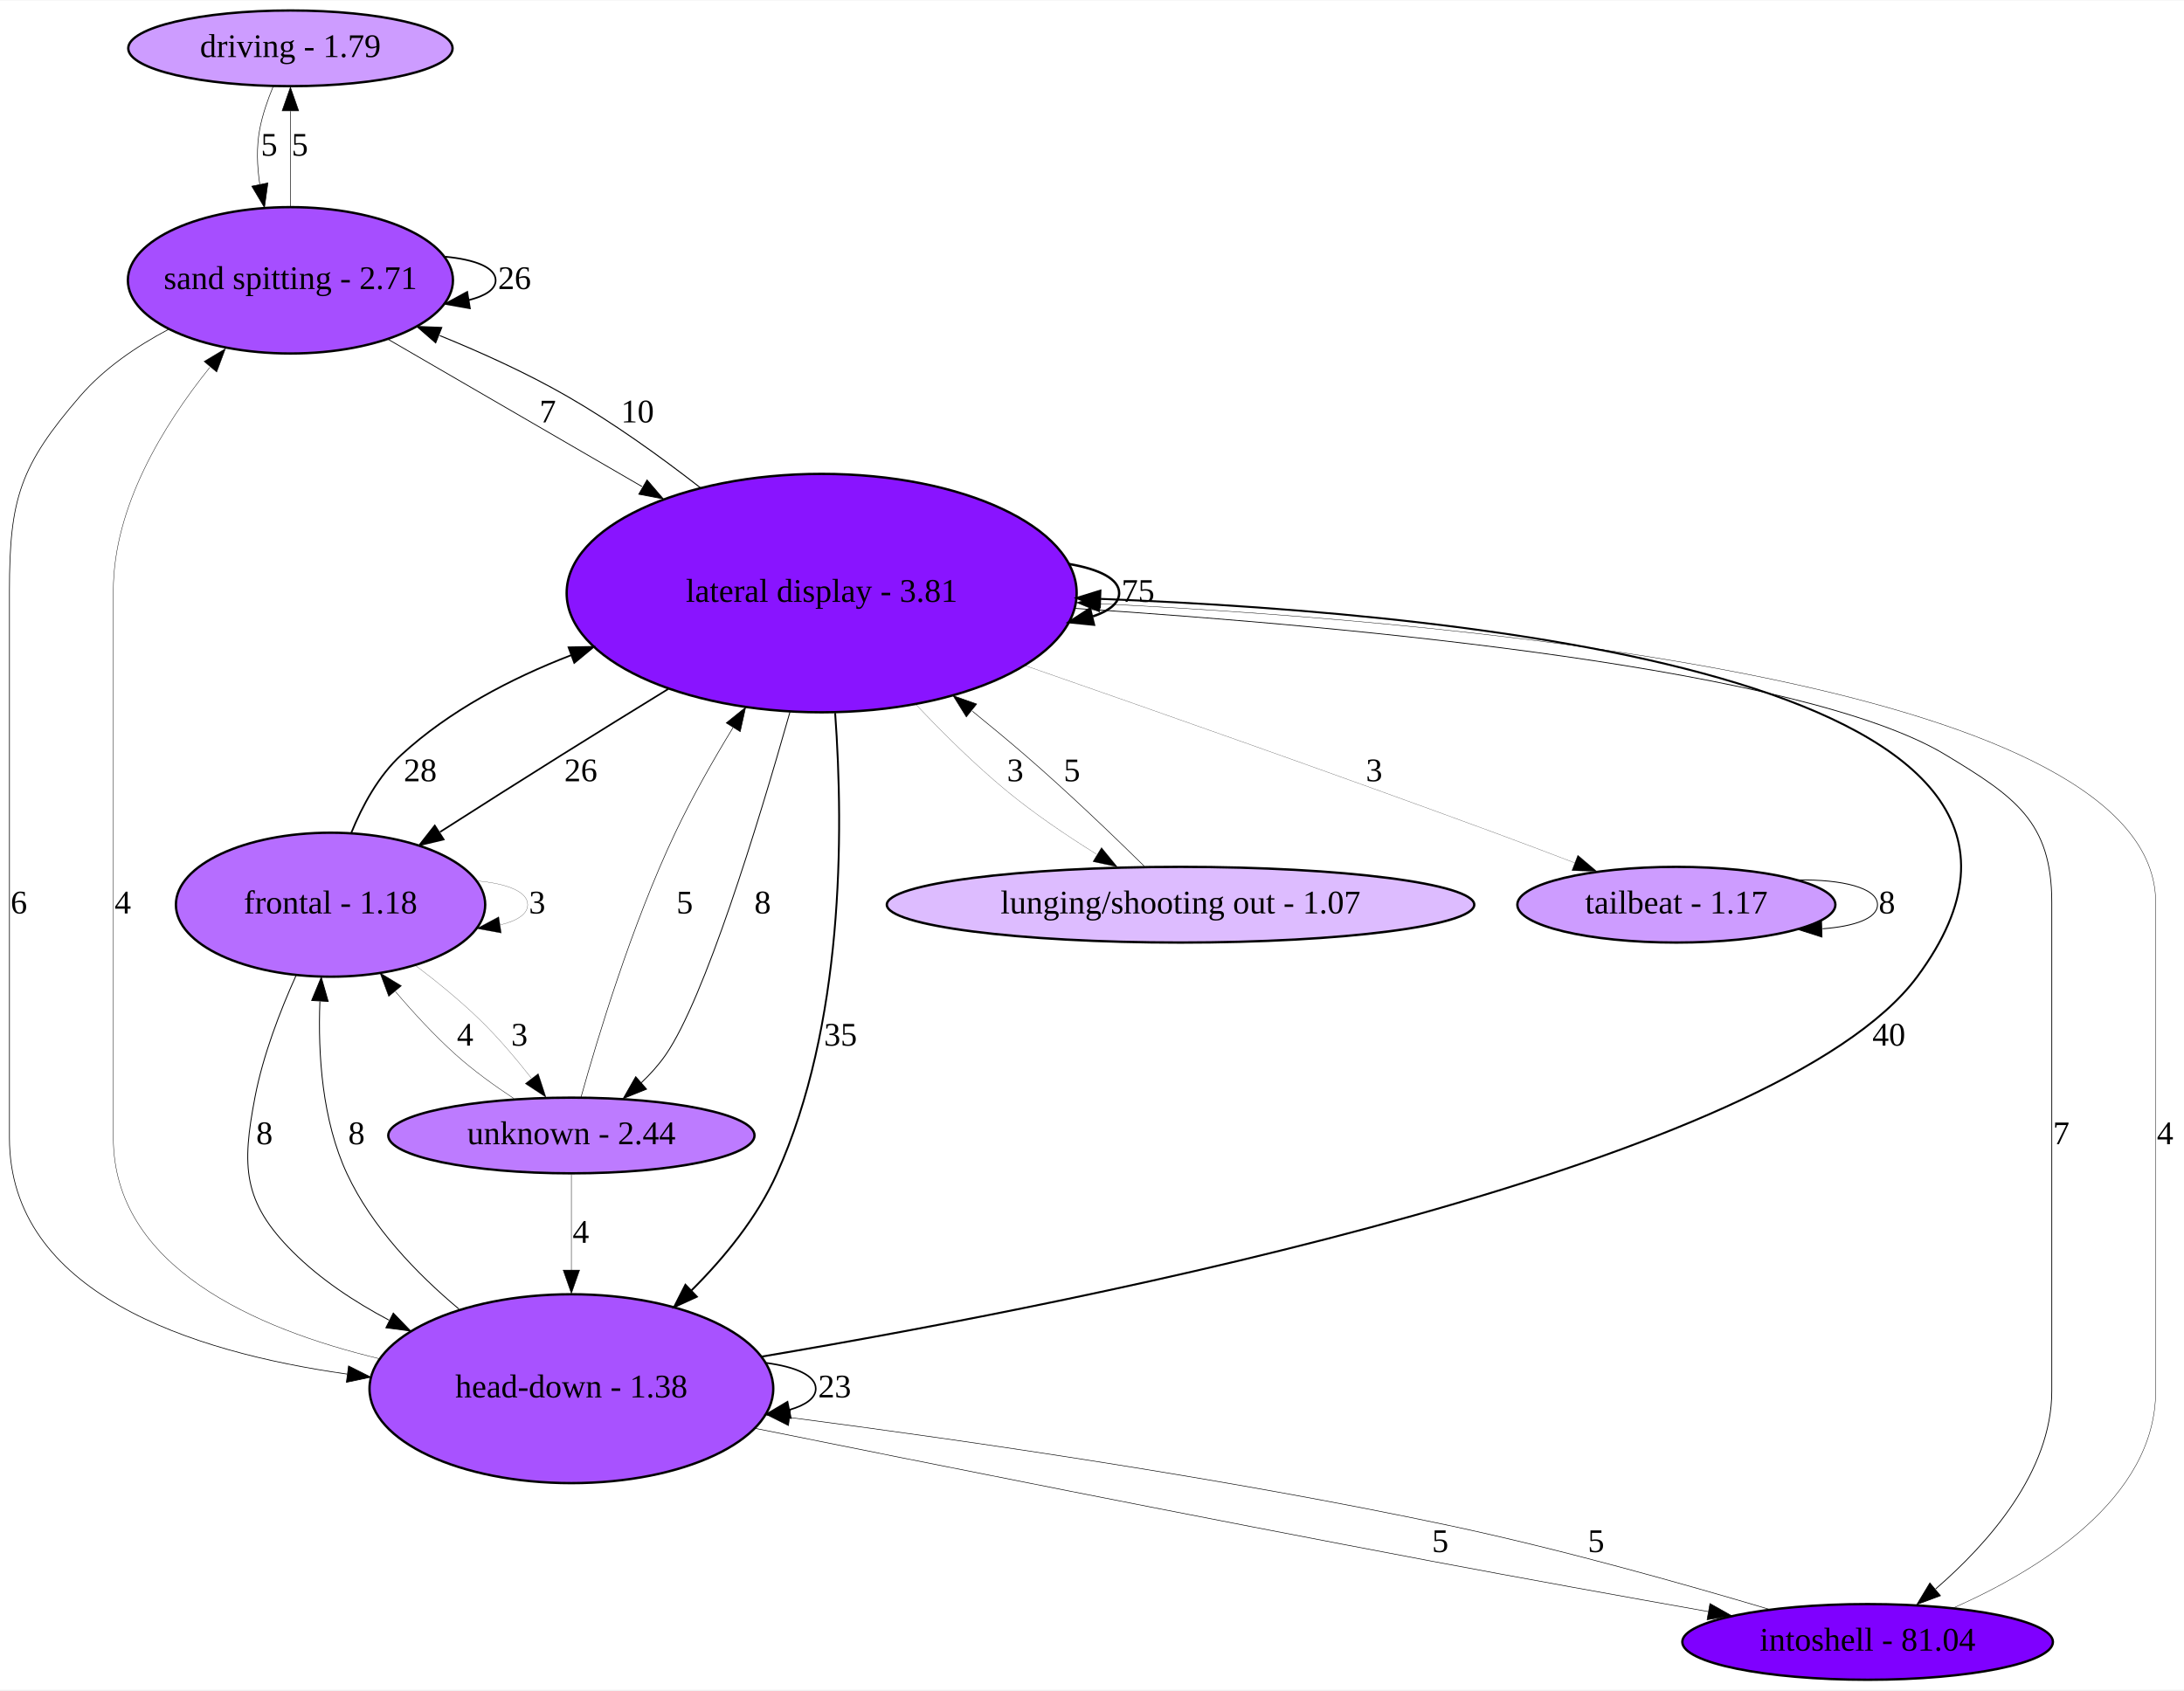
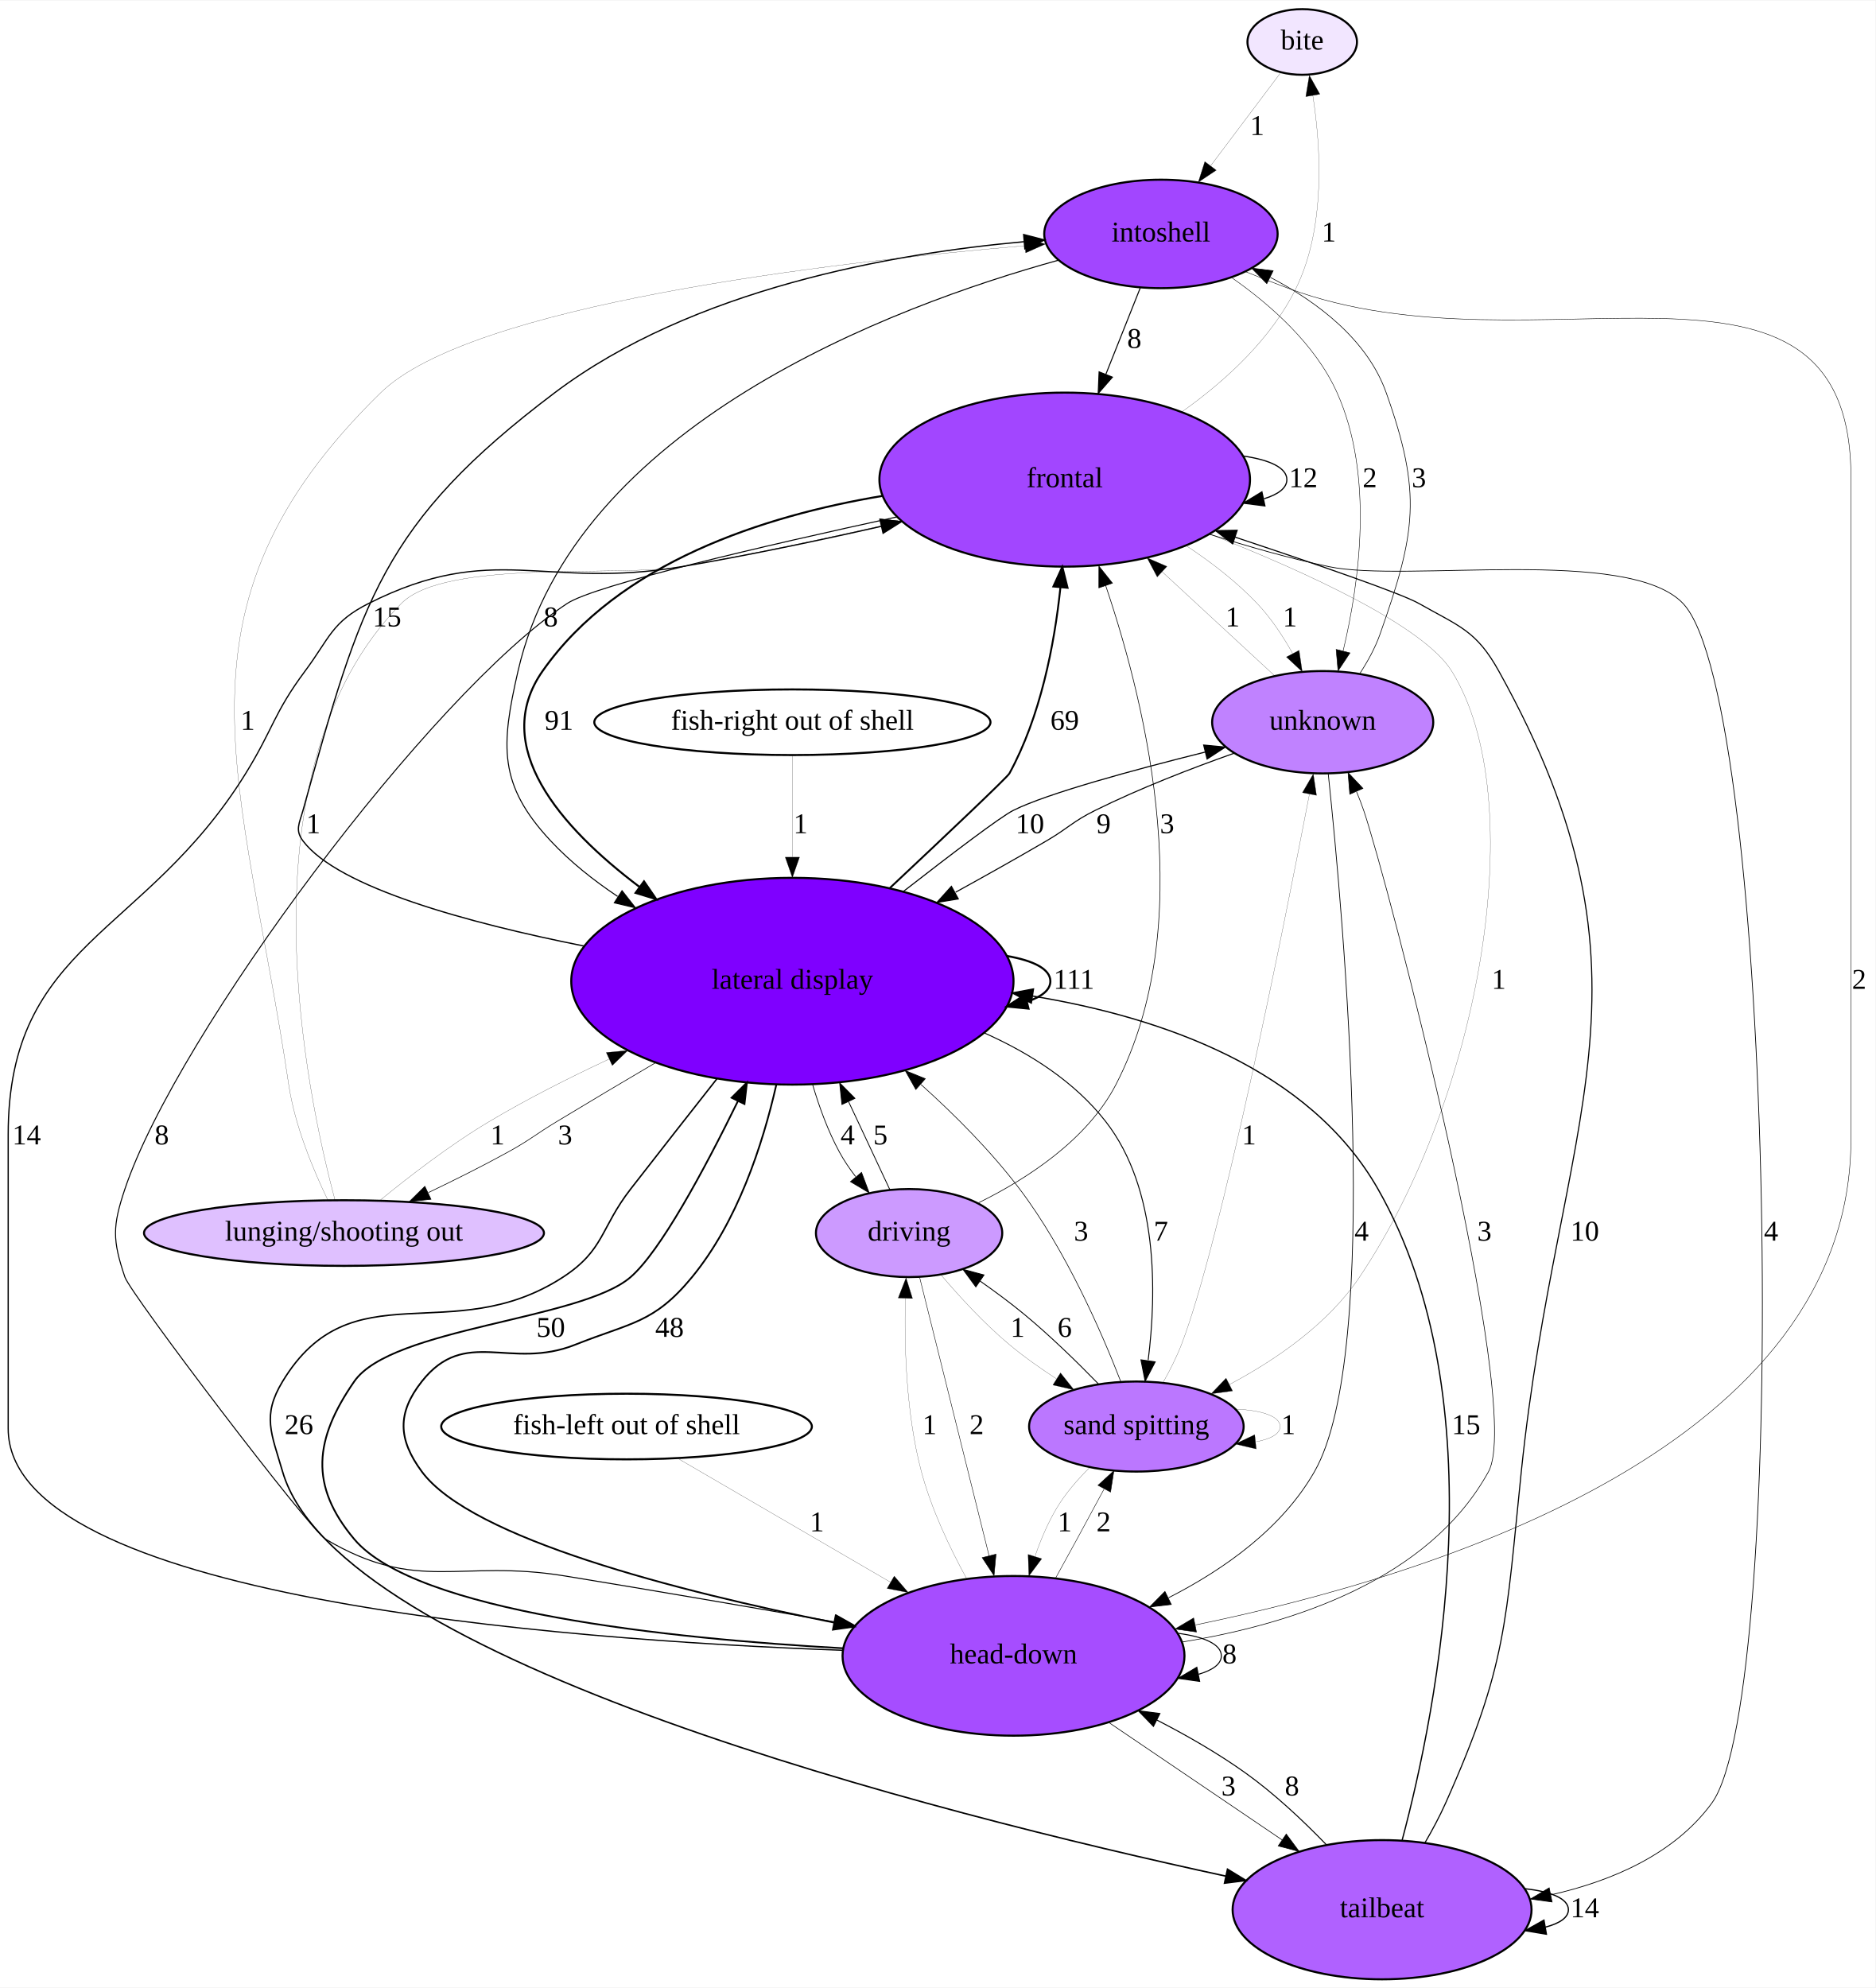
- <svg xmlns="http://www.w3.org/2000/svg" xmlns:xlink="http://www.w3.org/1999/xlink" width="925pt" height="716pt" viewBox="0.00 0.00 925.00 715.58">
-   <g id="graph0" class="graph" transform="scale(1 1) rotate(0) translate(4 711.58)">
-     <polygon fill="white" stroke="transparent" points="-4,4 -4,-711.58 921,-711.58 921,4 -4,4" />
+ <svg xmlns="http://www.w3.org/2000/svg" xmlns:xlink="http://www.w3.org/1999/xlink" width="916pt" height="971pt" viewBox="0.00 0.00 916.00 970.53">
+   <g id="graph0" class="graph" transform="scale(1 1) rotate(0) translate(4 966.527)">
+     <polygon fill="white" stroke="none" points="-4,4 -4,-966.527 912,-966.527 912,4 -4,4" />
    <g id="node1" class="node">
      <g id="a_node1">
-         <a xlink:title="whats up&#10;&#10; eccentricity: &#10;&#10; piu: &#10;">
-           <ellipse fill="#cd9cff" stroke="black" cx="119" cy="-691.32" rx="68.68" ry="16.03" />
-           <text text-anchor="middle" x="119" y="-687.62" font-family="Times New Roman,serif" font-size="14.00">driving - 1.79</text>
+         <a xlink:title="1234 &#13; 234 &#13; 234">
+           <ellipse fill="#f2e6ff" stroke="black" cx="632" cy="-946.263" rx="26.741" ry="16.03" />
+           <text text-anchor="middle" x="632" y="-942.563" font-family="Times New Roman,serif" font-size="14.00">bite</text>
        </a>
      </g>
    </g>
    <g id="node2" class="node">
      <g id="a_node2">
-         <a xlink:title="whats up&#10;&#10; eccentricity: &#10;&#10; piu: &#10;">
-           <ellipse fill="#a64eff" stroke="black" cx="119" cy="-593.05" rx="68.84" ry="31" />
-           <text text-anchor="middle" x="119" y="-589.35" font-family="Times New Roman,serif" font-size="14.00">sand spitting - 2.71</text>
+         <a xlink:title="1234 &#13; 234 &#13; 234">
+           <ellipse fill="#a246ff" stroke="black" cx="563" cy="-852.5" rx="57" ry="26.5" />
+           <text text-anchor="middle" x="563" y="-848.8" font-family="Times New Roman,serif" font-size="14.00">intoshell</text>
        </a>
      </g>
    </g>
    <g id="edge1" class="edge">
-       <path fill="none" stroke="black" stroke-width="0.24" d="M111.68,-675.1C109.38,-669.56 107.15,-663.15 106,-657.05 104.58,-649.5 104.86,-641.45 106.03,-633.72" />
-       <polygon fill="black" stroke="black" stroke-width="0.24" points="109.48,-634.31 108.02,-623.82 102.62,-632.93 109.48,-634.31" />
-       <text text-anchor="middle" x="110" y="-645.85" font-family="Times New Roman,serif" font-size="14.00">5</text>
-     </g>
-     <g id="edge2" class="edge">
-       <path fill="none" stroke="black" stroke-width="0.24" d="M119,-624.25C119,-637.24 119,-652.27 119,-664.7" />
-       <polygon fill="black" stroke="black" stroke-width="0.24" points="115.5,-664.85 119,-674.85 122.5,-664.85 115.5,-664.85" />
-       <text text-anchor="middle" x="123" y="-645.85" font-family="Times New Roman,serif" font-size="14.00">5</text>
-     </g>
-     <g id="edge5" class="edge">
-       <path fill="none" stroke="black" stroke-width="0.7" d="M184.57,-603.05C197.08,-601.86 205.92,-598.52 205.92,-593.05 205.92,-589.21 201.55,-586.42 194.6,-584.69" />
-       <polygon fill="black" stroke="black" stroke-width="0.7" points="195.01,-581.21 184.57,-583.06 193.88,-588.12 195.01,-581.21" />
-       <text text-anchor="middle" x="213.92" y="-589.35" font-family="Times New Roman,serif" font-size="14.00">26</text>
+       <path fill="none" stroke="black" stroke-width="0.091" d="M621.219,-930.925C612.2,-918.932 598.991,-901.364 587.433,-885.994" />
+       <polygon fill="black" stroke="black" stroke-width="0.091" points="590.027,-883.619 581.219,-877.73 584.432,-887.826 590.027,-883.619" />
+       <text text-anchor="middle" x="610" y="-900.8" font-family="Times New Roman,serif" font-size="14.00">1</text>
    </g>
    <g id="node4" class="node">
      <g id="a_node4">
-         <a xlink:title="whats up&#10;&#10; eccentricity: &#10;&#10; piu: &#10;">
-           <ellipse fill="#a852ff" stroke="black" cx="238" cy="-123.53" rx="85.5" ry="40" />
-           <text text-anchor="middle" x="238" y="-119.83" font-family="Times New Roman,serif" font-size="14.00">head-down - 1.38</text>
-         </a>
-       </g>
-     </g>
-     <g id="edge3" class="edge">
-       <path fill="none" stroke="black" stroke-width="0.29" d="M67.37,-572.27C53.77,-565.07 40.1,-555.74 30,-544.05 4.5,-514.53 0,-500.57 0,-461.55 0,-461.55 0,-461.55 0,-229.79 0,-164.15 76.66,-139.11 142.97,-129.73" />
-       <polygon fill="black" stroke="black" stroke-width="0.29" points="143.62,-133.17 153.08,-128.41 142.71,-126.23 143.62,-133.17" />
-       <text text-anchor="middle" x="4" y="-324.85" font-family="Times New Roman,serif" font-size="14.00">6</text>
+         <a xlink:title="1234 &#13; 234 &#13; 234">
+           <ellipse fill="#a246ff" stroke="black" cx="516" cy="-732.5" rx="90.5" ry="42.5" />
+           <text text-anchor="middle" x="516" y="-728.8" font-family="Times New Roman,serif" font-size="14.00">frontal</text>
+         </a>
+       </g>
+     </g>
+     <g id="edge2" class="edge">
+       <path fill="none" stroke="black" stroke-width="0.492" d="M552.917,-826.186C548.005,-813.854 541.917,-798.568 536.111,-783.991" />
+       <polygon fill="black" stroke="black" stroke-width="0.492" points="539.303,-782.547 532.351,-774.552 532.8,-785.137 539.303,-782.547" />
+       <text text-anchor="middle" x="550" y="-796.8" font-family="Times New Roman,serif" font-size="14.00">8</text>
    </g>
    <g id="node5" class="node">
      <g id="a_node5">
-         <a xlink:title="whats up&#10;&#10; eccentricity: &#10;&#10; piu: &#10;">
-           <ellipse fill="#8914ff" stroke="black" cx="344" cy="-460.55" rx="108" ry="50.5" />
-           <text text-anchor="middle" x="344" y="-456.85" font-family="Times New Roman,serif" font-size="14.00">lateral display - 3.81</text>
+         <a xlink:title="1234 &#13; 234 &#13; 234">
+           <ellipse fill="#a64dff" stroke="black" cx="491" cy="-158" rx="83.5" ry="39" />
+           <text text-anchor="middle" x="491" y="-154.3" font-family="Times New Roman,serif" font-size="14.00">head-down</text>
+         </a>
+       </g>
+     </g>
+     <g id="edge3" class="edge">
+       <path fill="none" stroke="black" stroke-width="0.225" d="M604.205,-834.111C611.117,-831.321 618.24,-828.524 625,-826 745.805,-780.895 900,-862.451 900,-733.5 900,-733.5 900,-733.5 900,-410.5 900,-261.316 700.107,-197.803 579.81,-173.088" />
+       <polygon fill="black" stroke="black" stroke-width="0.225" points="580.352,-169.627 569.859,-171.094 578.977,-176.491 580.352,-169.627" />
+       <text text-anchor="middle" x="904" y="-483.8" font-family="Times New Roman,serif" font-size="14.00">2</text>
+     </g>
+     <g id="node6" class="node">
+       <g id="a_node6">
+         <a xlink:title="1234 &#13; 234 &#13; 234">
+           <ellipse fill="#7f00ff" stroke="black" cx="383" cy="-487.5" rx="108" ry="50.5" />
+           <text text-anchor="middle" x="383" y="-483.8" font-family="Times New Roman,serif" font-size="14.00">lateral display</text>
        </a>
      </g>
    </g>
    <g id="edge4" class="edge">
-       <path fill="none" stroke="black" stroke-width="0.33" d="M160.27,-568.12C190.33,-550.68 231.91,-526.57 267.91,-505.68" />
-       <polygon fill="black" stroke="black" stroke-width="0.33" points="270.04,-508.5 276.94,-500.45 266.53,-502.44 270.04,-508.5" />
-       <text text-anchor="middle" x="228" y="-532.85" font-family="Times New Roman,serif" font-size="14.00">7</text>
+       <path fill="none" stroke="black" stroke-width="0.492" d="M512.867,-839.655C431.396,-817.057 276.55,-758.968 249,-639 240.592,-602.385 239.356,-583.454 265,-556 274.464,-545.869 285.797,-536.833 297.644,-528.923" />
+       <polygon fill="black" stroke="black" stroke-width="0.492" points="299.801,-531.698 306.342,-523.363 296.031,-525.8 299.801,-531.698" />
+       <text text-anchor="middle" x="265" y="-660.8" font-family="Times New Roman,serif" font-size="14.00">8</text>
+     </g>
+     <g id="node11" class="node">
+       <g id="a_node11">
+         <a xlink:title="1234 &#13; 234 &#13; 234">
+           <ellipse fill="#c082ff" stroke="black" cx="642" cy="-614" rx="54" ry="25" />
+           <text text-anchor="middle" x="642" y="-610.3" font-family="Times New Roman,serif" font-size="14.00">unknown</text>
+         </a>
+       </g>
+     </g>
+     <g id="edge5" class="edge">
+       <path fill="none" stroke="black" stroke-width="0.225" d="M597.702,-831.062C616.689,-817.759 638.444,-798.517 649,-775 667.16,-734.541 659.974,-682.388 651.975,-648.818" />
+       <polygon fill="black" stroke="black" stroke-width="0.225" points="655.344,-647.863 649.494,-639.03 648.559,-649.583 655.344,-647.863" />
+       <text text-anchor="middle" x="665" y="-728.8" font-family="Times New Roman,serif" font-size="14.00">2</text>
    </g>
    <g id="node3" class="node">
      <g id="a_node3">
-         <a xlink:title="whats up&#10;&#10; eccentricity: &#10;&#10; piu: &#10;">
-           <ellipse fill="#b66dff" stroke="black" cx="136" cy="-328.55" rx="65.5" ry="30.5" />
-           <text text-anchor="middle" x="136" y="-324.85" font-family="Times New Roman,serif" font-size="14.00">frontal - 1.18</text>
+         <a xlink:title="1234 &#13; 234 &#13; 234">
+           <ellipse fill="#cc9aff" stroke="black" cx="440" cy="-364.5" rx="45.5" ry="21.5" />
+           <text text-anchor="middle" x="440" y="-360.8" font-family="Times New Roman,serif" font-size="14.00">driving</text>
        </a>
      </g>
    </g>
    <g id="edge6" class="edge">
-       <path fill="none" stroke="black" stroke-width="0.09" d="M197.9,-338.65C210.49,-337.55 219.5,-334.19 219.5,-328.55 219.5,-324.59 215.04,-321.75 208.03,-320.03" />
-       <polygon fill="black" stroke="black" stroke-width="0.09" points="208.32,-316.54 197.9,-318.45 207.25,-323.45 208.32,-316.54" />
-       <text text-anchor="middle" x="223.5" y="-324.85" font-family="Times New Roman,serif" font-size="14.00">3</text>
+       <path fill="none" stroke="black" stroke-width="0.303" d="M473.909,-379.288C497.441,-390.868 526.983,-409.904 541,-437 581.17,-514.654 556.794,-619.397 535.997,-680.771" />
+       <polygon fill="black" stroke="black" stroke-width="0.303" points="532.683,-679.644 532.7,-690.238 539.294,-681.946 532.683,-679.644" />
+       <text text-anchor="middle" x="566" y="-559.8" font-family="Times New Roman,serif" font-size="14.00">3</text>
    </g>
    <g id="edge7" class="edge">
-       <path fill="none" stroke="black" stroke-width="0.37" d="M121.38,-298.54C114.64,-283.57 107.39,-264.78 104,-247.05 98.36,-217.61 98.79,-202.71 120,-181.53 131.6,-169.94 146.02,-160.37 160.74,-152.58" />
-       <polygon fill="black" stroke="black" stroke-width="0.37" points="162.57,-155.58 169.93,-147.97 159.43,-149.33 162.57,-155.58" />
-       <text text-anchor="middle" x="108" y="-227.09" font-family="Times New Roman,serif" font-size="14.00">8</text>
+       <path fill="none" stroke="black" stroke-width="0.225" d="M445.171,-342.766C453.065,-311.113 468.334,-249.886 479.072,-206.829" />
+       <polygon fill="black" stroke="black" stroke-width="0.225" points="482.469,-207.67 481.493,-197.12 475.677,-205.976 482.469,-207.67" />
+       <text text-anchor="middle" x="473" y="-266.3" font-family="Times New Roman,serif" font-size="14.00">2</text>
    </g>
    <g id="edge8" class="edge">
-       <path fill="none" stroke="black" stroke-width="0.72" d="M144.76,-358.93C149.46,-370.53 156.34,-383.18 166,-392.05 186.27,-410.67 212.19,-424.32 237.93,-434.26" />
-       <polygon fill="black" stroke="black" stroke-width="0.72" points="236.81,-437.57 247.4,-437.76 239.23,-431.01 236.81,-437.57" />
-       <text text-anchor="middle" x="174" y="-380.85" font-family="Times New Roman,serif" font-size="14.00">28</text>
-     </g>
-     <g id="node6" class="node">
-       <g id="a_node6">
-         <a xlink:title="whats up&#10;&#10; eccentricity: &#10;&#10; piu: &#10;">
-           <ellipse fill="#bd7bff" stroke="black" cx="238" cy="-230.79" rx="77.56" ry="16.03" />
-           <text text-anchor="middle" x="238" y="-227.09" font-family="Times New Roman,serif" font-size="14.00">unknown - 2.44</text>
-         </a>
-       </g>
-     </g>
-     <g id="edge9" class="edge">
-       <path fill="none" stroke="black" stroke-width="0.09" d="M171.9,-302.87C181.1,-295.92 190.73,-288.05 199,-280.05 206.82,-272.5 214.53,-263.39 221.01,-255.14" />
-       <polygon fill="black" stroke="black" stroke-width="0.09" points="223.98,-257.02 227.27,-246.95 218.42,-252.77 223.98,-257.02" />
-       <text text-anchor="middle" x="216" y="-268.85" font-family="Times New Roman,serif" font-size="14.00">3</text>
-     </g>
-     <g id="edge14" class="edge">
-       <path fill="none" stroke="black" stroke-width="0.17" d="M156.85,-136.19C103.69,-148.94 44,-175.38 44,-229.79 44,-461.55 44,-461.55 44,-461.55 44,-497 65.06,-531.53 84.86,-556.16" />
-       <polygon fill="black" stroke="black" stroke-width="0.17" points="82.41,-558.68 91.5,-564.12 87.78,-554.19 82.41,-558.68" />
-       <text text-anchor="middle" x="48" y="-324.85" font-family="Times New Roman,serif" font-size="14.00">4</text>
-     </g>
-     <g id="edge10" class="edge">
-       <path fill="none" stroke="black" stroke-width="0.37" d="M190.37,-157.28C172.26,-172.45 153.48,-192.09 143,-214.53 132.44,-237.13 130.63,-265.1 131.49,-287.56" />
-       <polygon fill="black" stroke="black" stroke-width="0.37" points="128.01,-287.99 132.07,-297.77 134.99,-287.59 128.01,-287.99" />
-       <text text-anchor="middle" x="147" y="-227.09" font-family="Times New Roman,serif" font-size="14.00">8</text>
-     </g>
-     <g id="edge11" class="edge">
-       <path fill="none" stroke="black" stroke-width="0.67" d="M320.41,-134.47C332.97,-132.8 341.5,-129.15 341.5,-123.53 341.5,-119.57 337.28,-116.59 330.41,-114.59" />
-       <polygon fill="black" stroke="black" stroke-width="0.67" points="330.91,-111.12 320.41,-112.58 329.53,-117.99 330.91,-111.12" />
-       <text text-anchor="middle" x="349.5" y="-119.83" font-family="Times New Roman,serif" font-size="14.00">23</text>
-     </g>
-     <g id="edge13" class="edge">
-       <path fill="none" stroke="black" stroke-width="0.82" d="M318.49,-137.1C461.22,-161.23 749.23,-218.73 808,-298.05 900.2,-422.5 628.19,-451.66 462.23,-458.09" />
-       <polygon fill="black" stroke="black" stroke-width="0.82" points="461.82,-454.61 451.95,-458.47 462.07,-461.6 461.82,-454.61" />
-       <text text-anchor="middle" x="796" y="-268.85" font-family="Times New Roman,serif" font-size="14.00">40</text>
+       <path fill="none" stroke="black" stroke-width="0.402" d="M430.648,-385.583C425.963,-395.625 420.196,-407.961 415,-419 413.519,-422.146 411.997,-425.374 410.46,-428.631" />
+       <polygon fill="black" stroke="black" stroke-width="0.402" points="407.213,-427.311 406.104,-437.848 413.541,-430.302 407.213,-427.311" />
+       <text text-anchor="middle" x="426" y="-407.8" font-family="Times New Roman,serif" font-size="14.00">5</text>
    </g>
    <g id="node7" class="node">
      <g id="a_node7">
-         <a xlink:title="whats up&#10;&#10; eccentricity: &#10;&#10; piu: &#10;">
-           <ellipse fill="#7f00ff" stroke="black" cx="787" cy="-16.26" rx="78.48" ry="16.03" />
-           <text text-anchor="middle" x="787" y="-12.56" font-family="Times New Roman,serif" font-size="14.00">intoshell - 81.04</text>
-         </a>
-       </g>
+         <a xlink:title="1234 &#13; 234 &#13; 234">
+           <ellipse fill="#bb77ff" stroke="black" cx="551" cy="-270" rx="52.4" ry="22" />
+           <text text-anchor="middle" x="551" y="-266.3" font-family="Times New Roman,serif" font-size="14.00">sand spitting</text>
+         </a>
+       </g>
+     </g>
+     <g id="edge9" class="edge">
+       <path fill="none" stroke="black" stroke-width="0.091" d="M455.431,-344.243C464.563,-333.495 476.718,-320.248 489,-310 496.099,-304.077 504.166,-298.372 512.079,-293.24" />
+       <polygon fill="black" stroke="black" stroke-width="0.091" points="513.949,-296.199 520.552,-287.913 510.223,-290.273 513.949,-296.199" />
+       <text text-anchor="middle" x="493" y="-313.8" font-family="Times New Roman,serif" font-size="14.00">1</text>
+     </g>
+     <g id="edge10" class="edge">
+       <path fill="none" stroke="black" stroke-width="0.091" d="M573.272,-765.629C594.772,-780.911 616.912,-801.291 629,-826 643.574,-855.791 641.09,-894.974 637.185,-920.145" />
+       <polygon fill="black" stroke="black" stroke-width="0.091" points="633.736,-919.555 635.471,-930.006 640.632,-920.754 633.736,-919.555" />
+       <text text-anchor="middle" x="645" y="-848.8" font-family="Times New Roman,serif" font-size="14.00">1</text>
+     </g>
+     <g id="edge11" class="edge">
+       <path fill="none" stroke="black" stroke-width="0.571" d="M603.266,-744.005C615.953,-742.179 624.5,-738.344 624.5,-732.5 624.5,-728.391 620.274,-725.275 613.355,-723.153" />
+       <polygon fill="black" stroke="black" stroke-width="0.571" points="613.776,-719.664 603.266,-720.995 612.313,-726.509 613.776,-719.664" />
+       <text text-anchor="middle" x="632.5" y="-728.8" font-family="Times New Roman,serif" font-size="14.00">12</text>
    </g>
    <g id="edge12" class="edge">
-       <path fill="none" stroke="black" stroke-width="0.24" d="M315.68,-106.76C389.32,-91.9 503.09,-69.2 602,-50.53 640.82,-43.2 684.29,-35.36 719.33,-29.14" />
-       <polygon fill="black" stroke="black" stroke-width="0.24" points="720.22,-32.54 729.45,-27.35 719,-25.64 720.22,-32.54" />
-       <text text-anchor="middle" x="606" y="-54.33" font-family="Times New Roman,serif" font-size="14.00">5</text>
+       <path fill="none" stroke="black" stroke-width="0.492" d="M434.131,-714.301C369.051,-700.158 286.719,-681.028 273,-672 206.469,-628.217 82.312,-461.516 57,-386 50.926,-367.88 50.867,-361.1 57,-343 59.874,-334.518 147.295,-219.566 155,-215 200.26,-188.176 220.079,-205.498 272,-197 315.357,-189.904 363.465,-181.604 403.523,-174.574" />
+       <polygon fill="black" stroke="black" stroke-width="0.492" points="404.282,-177.994 413.525,-172.815 403.07,-171.1 404.282,-177.994" />
+       <text text-anchor="middle" x="75" y="-407.8" font-family="Times New Roman,serif" font-size="14.00">8</text>
+     </g>
+     <g id="edge13" class="edge">
+       <path fill="none" stroke="black" stroke-width="0.962" d="M426.875,-724.526C369.233,-714.855 298.237,-692.119 261,-639 235.224,-602.231 269.512,-562.882 308.227,-533.643" />
+       <polygon fill="black" stroke="black" stroke-width="0.962" points="310.533,-536.292 316.535,-527.562 306.399,-530.644 310.533,-536.292" />
+       <text text-anchor="middle" x="269" y="-610.3" font-family="Times New Roman,serif" font-size="14.00">91</text>
+     </g>
+     <g id="edge14" class="edge">
+       <path fill="none" stroke="black" stroke-width="0.091" d="M586.89,-705.899C634.621,-687.059 691.27,-661.005 705,-639 744.064,-576.39 719.427,-431.59 660,-343 644.565,-319.991 619.038,-302.545 596.567,-290.593" />
+       <polygon fill="black" stroke="black" stroke-width="0.091" points="597.986,-287.388 587.487,-285.966 594.808,-293.625 597.986,-287.388" />
+       <text text-anchor="middle" x="728" y="-483.8" font-family="Times New Roman,serif" font-size="14.00">1</text>
+     </g>
+     <g id="node10" class="node">
+       <g id="a_node10">
+         <a xlink:title="1234 &#13; 234 &#13; 234">
+           <ellipse fill="#b061ff" stroke="black" cx="671" cy="-34" rx="73" ry="34" />
+           <text text-anchor="middle" x="671" y="-30.3" font-family="Times New Roman,serif" font-size="14.00">tailbeat</text>
+         </a>
+       </g>
+     </g>
+     <g id="edge15" class="edge">
+       <path fill="none" stroke="black" stroke-width="0.359" d="M586.596,-705.877C605.37,-699.868 625.777,-694.046 645,-690 682.823,-682.039 791.427,-700.069 818,-672 862.776,-624.703 870.477,-138.549 832,-86 813.714,-61.026 783.132,-47.977 753.504,-41.264" />
+       <polygon fill="black" stroke="black" stroke-width="0.359" points="754.01,-37.795 743.511,-39.223 752.608,-44.654 754.01,-37.795" />
+       <text text-anchor="middle" x="861" y="-360.8" font-family="Times New Roman,serif" font-size="14.00">4</text>
+     </g>
+     <g id="edge16" class="edge">
+       <path fill="none" stroke="black" stroke-width="0.091" d="M575.573,-700.089C587.835,-691.968 600.031,-682.509 610,-672 616.711,-664.926 622.522,-656.179 627.281,-647.68" />
+       <polygon fill="black" stroke="black" stroke-width="0.091" points="630.474,-649.125 632.025,-638.645 624.277,-645.871 630.474,-649.125" />
+       <text text-anchor="middle" x="626" y="-660.8" font-family="Times New Roman,serif" font-size="14.00">1</text>
+     </g>
+     <g id="edge17" class="edge">
+       <path fill="none" stroke="black" stroke-width="0.091" d="M468.09,-195.726C459.568,-211.266 450.808,-229.929 446,-248 438.569,-275.933 437.598,-308.973 438.171,-332.544" />
+       <polygon fill="black" stroke="black" stroke-width="0.091" points="434.677,-332.784 438.526,-342.655 441.673,-332.538 434.677,-332.784" />
+       <text text-anchor="middle" x="450" y="-266.3" font-family="Times New Roman,serif" font-size="14.00">1</text>
+     </g>
+     <g id="edge18" class="edge">
+       <path fill="none" stroke="black" stroke-width="0.6" d="M407.43,-160.707C267.27,-165.86 0,-186.503 0,-269 0,-412.5 0,-412.5 0,-412.5 0,-506.37 66.655,-509.147 116,-589 129.504,-610.854 129.661,-618.393 145,-639 157.015,-655.142 158.03,-662.943 176,-672 237.141,-702.818 261.492,-678.568 329,-690 360.953,-695.411 395.678,-702.716 426.433,-709.689" />
+       <polygon fill="black" stroke="black" stroke-width="0.6" points="425.742,-713.122 436.271,-711.939 427.303,-706.298 425.742,-713.122" />
+       <text text-anchor="middle" x="9" y="-407.8" font-family="Times New Roman,serif" font-size="14.00">14</text>
+     </g>
+     <g id="edge19" class="edge">
+       <path fill="none" stroke="black" stroke-width="0.492" d="M571.408,-168.997C583.95,-167.353 592.5,-163.688 592.5,-158 592.5,-154.001 588.273,-151.001 581.403,-149.001" />
+       <polygon fill="black" stroke="black" stroke-width="0.492" points="581.901,-145.532 571.408,-147.003 580.528,-152.396 581.901,-145.532" />
+       <text text-anchor="middle" x="596.5" y="-154.3" font-family="Times New Roman,serif" font-size="14.00">8</text>
    </g>
    <g id="edge20" class="edge">
-       <path fill="none" stroke="black" stroke-width="0.43" d="M292.65,-505.17C275.33,-518.66 255.44,-532.9 236,-544.05 219.21,-553.69 200.1,-562.38 182.27,-569.63" />
-       <polygon fill="black" stroke="black" stroke-width="0.43" points="180.52,-566.56 172.52,-573.51 183.11,-573.07 180.52,-566.56" />
-       <text text-anchor="middle" x="266" y="-532.85" font-family="Times New Roman,serif" font-size="14.00">10</text>
-     </g>
-     <g id="edge15" class="edge">
-       <path fill="none" stroke="black" stroke-width="0.7" d="M279.03,-419.94C264.2,-410.83 248.53,-401.14 234,-392.05 217.11,-381.49 198.68,-369.78 182.4,-359.38" />
-       <polygon fill="black" stroke="black" stroke-width="0.7" points="183.91,-356.19 173.6,-353.75 180.14,-362.08 183.91,-356.19" />
-       <text text-anchor="middle" x="242" y="-380.85" font-family="Times New Roman,serif" font-size="14.00">26</text>
-     </g>
-     <g id="edge16" class="edge">
-       <path fill="none" stroke="black" stroke-width="0.78" d="M349.71,-409.73C353.44,-358.43 353.28,-277.36 325,-214.53 316.72,-196.13 303.01,-179.25 288.89,-165.19" />
-       <polygon fill="black" stroke="black" stroke-width="0.78" points="291.14,-162.5 281.5,-158.11 286.3,-167.55 291.14,-162.5" />
-       <text text-anchor="middle" x="352" y="-268.85" font-family="Times New Roman,serif" font-size="14.00">35</text>
-     </g>
-     <g id="edge18" class="edge">
-       <path fill="none" stroke="black" d="M448.76,-472.88C461.59,-470.68 470,-466.57 470,-460.55 470,-456.33 465.84,-453.04 458.91,-450.69" />
-       <polygon fill="black" stroke="black" points="459.31,-447.19 448.76,-448.23 457.65,-453.99 459.31,-447.19" />
-       <text text-anchor="middle" x="478" y="-456.85" font-family="Times New Roman,serif" font-size="14.00">75</text>
+       <path fill="none" stroke="black" stroke-width="0.846" d="M407.735,-161.703C322.675,-166.425 198.95,-179.392 169,-215 146.972,-241.19 149.541,-263.848 169,-292 187.234,-318.381 279.772,-321.99 304,-343 318.497,-355.571 339.661,-394.761 356.435,-429.014" />
+       <polygon fill="black" stroke="black" stroke-width="0.846" points="353.307,-430.585 360.819,-438.056 359.606,-427.531 353.307,-430.585" />
+       <text text-anchor="middle" x="265" y="-313.8" font-family="Times New Roman,serif" font-size="14.00">50</text>
+     </g>
+     <g id="edge21" class="edge">
+       <path fill="none" stroke="black" stroke-width="0.225" d="M511.577,-196.014C515.069,-202.341 518.648,-208.854 522,-215 526.321,-222.924 530.961,-231.524 535.236,-239.483" />
+       <polygon fill="black" stroke="black" stroke-width="0.225" points="532.235,-241.293 540.045,-248.453 538.404,-237.986 532.235,-241.293" />
+       <text text-anchor="middle" x="535" y="-218.8" font-family="Times New Roman,serif" font-size="14.00">2</text>
    </g>
    <g id="edge22" class="edge">
-       <path fill="none" stroke="black" stroke-width="0.37" d="M330.59,-410.23C316.58,-360.86 294.41,-288.93 278,-265.05 275.07,-260.79 271.45,-256.77 267.59,-253.1" />
-       <polygon fill="black" stroke="black" stroke-width="0.37" points="269.84,-250.42 260,-246.49 265.25,-255.69 269.84,-250.42" />
-       <text text-anchor="middle" x="319" y="-324.85" font-family="Times New Roman,serif" font-size="14.00">8</text>
-     </g>
-     <g id="edge17" class="edge">
-       <path fill="none" stroke="black" stroke-width="0.33" d="M451.18,-454.07C572.09,-446.22 759.74,-428.49 820,-392.05 849.29,-374.34 865,-363.78 865,-329.55 865,-329.55 865,-329.55 865,-122.53 865,-88.29 838.04,-57.93 815.82,-38.71" />
-       <polygon fill="black" stroke="black" stroke-width="0.33" points="817.83,-35.84 807.9,-32.15 813.37,-41.23 817.83,-35.84" />
-       <text text-anchor="middle" x="869" y="-227.09" font-family="Times New Roman,serif" font-size="14.00">7</text>
+       <path fill="none" stroke="black" stroke-width="0.303" d="M537.823,-125.264C563.765,-107.681 595.98,-85.847 622.227,-68.057" />
+       <polygon fill="black" stroke="black" stroke-width="0.303" points="624.21,-70.942 630.524,-62.434 620.282,-65.147 624.21,-70.942" />
+       <text text-anchor="middle" x="596" y="-89.8" font-family="Times New Roman,serif" font-size="14.00">3</text>
+     </g>
+     <g id="edge23" class="edge">
+       <path fill="none" stroke="black" stroke-width="0.303" d="M573.397,-164.755C627.723,-173.574 694.008,-195.264 723,-248 740.595,-280.006 673.829,-536.445 662,-571 660.986,-573.961 659.821,-576.988 658.574,-579.993" />
+       <polygon fill="black" stroke="black" stroke-width="0.303" points="655.252,-578.849 654.394,-589.409 661.65,-581.689 655.252,-578.849" />
+       <text text-anchor="middle" x="721" y="-360.8" font-family="Times New Roman,serif" font-size="14.00">3</text>
+     </g>
+     <g id="edge27" class="edge">
+       <path fill="none" stroke="black" stroke-width="0.614" d="M281.186,-504.696C224.177,-516.071 161.171,-533.308 144,-556 139.977,-561.316 142.214,-564.577 144,-571 172.371,-673 182.474,-711.249 267,-775 334.174,-825.664 431.653,-842.916 496.149,-848.709" />
+       <polygon fill="black" stroke="black" stroke-width="0.614" points="495.952,-852.205 506.208,-849.544 496.531,-845.229 495.952,-852.205" />
+       <text text-anchor="middle" x="185" y="-660.8" font-family="Times New Roman,serif" font-size="14.00">15</text>
+     </g>
+     <g id="edge24" class="edge">
+       <path fill="none" stroke="black" stroke-width="0.359" d="M392.866,-437.09C396.166,-425.831 400.464,-414.191 406,-404 408.215,-399.923 410.934,-395.913 413.861,-392.111" />
+       <polygon fill="black" stroke="black" stroke-width="0.359" points="416.764,-394.095 420.485,-384.175 411.39,-389.609 416.764,-394.095" />
+       <text text-anchor="middle" x="410" y="-407.8" font-family="Times New Roman,serif" font-size="14.00">4</text>
+     </g>
+     <g id="edge25" class="edge">
+       <path fill="none" stroke="black" stroke-width="0.908" d="M430.663,-533.086C458.335,-559.07 487.971,-587.115 489,-589 504.15,-616.755 510.933,-651.57 513.913,-679.839" />
+       <polygon fill="black" stroke="black" stroke-width="0.908" points="510.441,-680.298 514.847,-689.933 517.411,-679.653 510.441,-680.298" />
+       <text text-anchor="middle" x="516" y="-610.3" font-family="Times New Roman,serif" font-size="14.00">69</text>
+     </g>
+     <g id="edge26" class="edge">
+       <path fill="none" stroke="black" stroke-width="0.838" d="M375.17,-437.014C368.392,-407.168 356.053,-369.855 334,-343 315.423,-320.378 304.183,-320.862 277,-310 245.168,-297.279 223.223,-318.92 202,-292 189.893,-276.643 190.384,-263.732 202,-248 226.211,-215.21 327.378,-189.454 403.236,-174.263" />
+       <polygon fill="black" stroke="black" stroke-width="0.838" points="404.157,-177.649 413.292,-172.281 402.804,-170.781 404.157,-177.649" />
+       <text text-anchor="middle" x="323" y="-313.8" font-family="Times New Roman,serif" font-size="14.00">48</text>
+     </g>
+     <g id="edge28" class="edge">
+       <path fill="none" stroke="black" d="M487.763,-499.829C500.591,-497.621 509,-493.512 509,-487.5 509,-483.273 504.842,-479.986 497.915,-477.64" />
+       <polygon fill="black" stroke="black" points="498.307,-474.134 487.763,-475.171 496.652,-480.935 498.307,-474.134" />
+       <text text-anchor="middle" x="520.5" y="-483.8" font-family="Times New Roman,serif" font-size="14.00">111</text>
+     </g>
+     <g id="edge30" class="edge">
+       <path fill="none" stroke="black" stroke-width="0.467" d="M476.693,-462.262C499.127,-452.282 520.921,-438.351 536,-419 561.814,-385.872 560.885,-335.112 556.773,-302.488" />
+       <polygon fill="black" stroke="black" stroke-width="0.467" points="560.177,-301.572 555.29,-292.171 553.249,-302.568 560.177,-301.572" />
+       <text text-anchor="middle" x="563" y="-360.8" font-family="Times New Roman,serif" font-size="14.00">7</text>
+     </g>
+     <g id="edge31" class="edge">
+       <path fill="none" stroke="black" stroke-width="0.72" d="M346.11,-439.803C332.796,-422.888 317.682,-403.615 304,-386 289.223,-366.974 291.185,-356.15 271,-343 216.562,-307.535 167.634,-347.587 134,-292 123.876,-275.269 128.533,-266.776 134,-248 161.076,-155.019 452.884,-81.111 594.612,-50.412" />
+       <polygon fill="black" stroke="black" stroke-width="0.72" points="595.509,-53.799 604.551,-48.276 594.039,-46.955 595.509,-53.799" />
+       <text text-anchor="middle" x="142" y="-266.3" font-family="Times New Roman,serif" font-size="14.00">26</text>
+     </g>
+     <g id="edge32" class="edge">
+       <path fill="none" stroke="black" stroke-width="0.535" d="M437.287,-531.406C460.937,-549.826 484.716,-567.872 491,-571 507.589,-579.256 549.265,-590.615 584.64,-599.439" />
+       <polygon fill="black" stroke="black" stroke-width="0.535" points="583.877,-602.855 594.425,-601.855 585.556,-596.06 583.877,-602.855" />
+       <text text-anchor="middle" x="499" y="-559.8" font-family="Times New Roman,serif" font-size="14.00">10</text>
+     </g>
+     <g id="node12" class="node">
+       <g id="a_node12">
+         <a xlink:title="1234 &#13; 234 &#13; 234">
+           <ellipse fill="#dfc0ff" stroke="black" cx="164" cy="-364.5" rx="97.662" ry="16.03" />
+           <text text-anchor="middle" x="164" y="-360.8" font-family="Times New Roman,serif" font-size="14.00">lunging/shooting out</text>
+         </a>
+       </g>
+     </g>
+     <g id="edge29" class="edge">
+       <path fill="none" stroke="black" stroke-width="0.303" d="M316.225,-447.729C300.367,-438.405 283.543,-428.416 268,-419 257.242,-412.482 255.017,-410.07 244,-404 231.628,-397.184 217.863,-390.314 205.286,-384.303" />
+       <polygon fill="black" stroke="black" stroke-width="0.303" points="206.48,-380.996 195.944,-379.888 203.49,-387.325 206.48,-380.996" />
+       <text text-anchor="middle" x="272" y="-407.8" font-family="Times New Roman,serif" font-size="14.00">3</text>
+     </g>
+     <g id="edge33" class="edge">
+       <path fill="none" stroke="black" stroke-width="0.437" d="M532.425,-290.848C522.109,-301.448 508.805,-314.447 496,-325 489.325,-330.501 481.88,-336.008 474.655,-341.068" />
+       <polygon fill="black" stroke="black" stroke-width="0.437" points="472.6,-338.233 466.332,-346.774 476.559,-344.006 472.6,-338.233" />
+       <text text-anchor="middle" x="516" y="-313.8" font-family="Times New Roman,serif" font-size="14.00">6</text>
+     </g>
+     <g id="edge34" class="edge">
+       <path fill="none" stroke="black" stroke-width="0.091" d="M528.221,-250.014C522.261,-244.114 516.307,-237.243 512,-230 507.749,-222.852 504.306,-214.783 501.533,-206.714" />
+       <polygon fill="black" stroke="black" stroke-width="0.091" points="504.8,-205.433 498.475,-196.934 498.119,-207.523 504.8,-205.433" />
+       <text text-anchor="middle" x="516" y="-218.8" font-family="Times New Roman,serif" font-size="14.00">1</text>
+     </g>
+     <g id="edge35" class="edge">
+       <path fill="none" stroke="black" stroke-width="0.303" d="M543.43,-291.84C534.074,-315.947 516.584,-356.143 494,-386 480.196,-404.249 462.763,-421.83 445.827,-437.045" />
+       <polygon fill="black" stroke="black" stroke-width="0.303" points="443.281,-434.623 438.096,-443.863 447.911,-439.874 443.281,-434.623" />
+       <text text-anchor="middle" x="524" y="-360.8" font-family="Times New Roman,serif" font-size="14.00">3</text>
+     </g>
+     <g id="edge36" class="edge">
+       <path fill="none" stroke="black" stroke-width="0.091" d="M599.231,-278.536C611.755,-278.011 621.199,-275.166 621.199,-270 621.199,-266.368 616.53,-263.883 609.405,-262.545" />
+       <polygon fill="black" stroke="black" stroke-width="0.091" points="609.545,-259.04 599.231,-261.464 608.805,-266.001 609.545,-259.04" />
+       <text text-anchor="middle" x="625.199" y="-266.3" font-family="Times New Roman,serif" font-size="14.00">1</text>
+     </g>
+     <g id="edge37" class="edge">
+       <path fill="none" stroke="black" stroke-width="0.091" d="M564.032,-291.503C567.317,-297.316 570.59,-303.764 573,-310 592.052,-359.303 622.362,-510.64 635.535,-578.935" />
+       <polygon fill="black" stroke="black" stroke-width="0.091" points="632.1,-579.611 637.424,-588.771 638.975,-578.291 632.1,-579.611" />
+       <text text-anchor="middle" x="606" y="-407.8" font-family="Times New Roman,serif" font-size="14.00">1</text>
    </g>
    <g id="node8" class="node">
      <g id="a_node8">
-         <a xlink:title="whats up&#10;&#10; eccentricity: &#10;&#10; piu: &#10;">
-           <ellipse fill="#ddbcff" stroke="black" cx="496" cy="-328.55" rx="124.4" ry="16.03" />
-           <text text-anchor="middle" x="496" y="-324.85" font-family="Times New Roman,serif" font-size="14.00">lunging/shooting out - 1.07</text>
-         </a>
-       </g>
-     </g>
-     <g id="edge19" class="edge">
-       <path fill="none" stroke="black" stroke-width="0.09" d="M383.84,-413.47C395.56,-401.03 408.8,-388 422,-377.05 433.82,-367.26 447.78,-357.82 460.37,-349.98" />
-       <polygon fill="black" stroke="black" stroke-width="0.09" points="462.53,-352.77 469.24,-344.57 458.88,-346.79 462.53,-352.77" />
-       <text text-anchor="middle" x="426" y="-380.85" font-family="Times New Roman,serif" font-size="14.00">3</text>
+         <a xlink:title="1234 &#13; 234 &#13; 234">
+           <ellipse fill="#ffffff" stroke="black" cx="302" cy="-270" rx="90.519" ry="16.03" />
+           <text text-anchor="middle" x="302" y="-266.3" font-family="Times New Roman,serif" font-size="14.00">fish-left out of shell</text>
+         </a>
+       </g>
+     </g>
+     <g id="edge38" class="edge">
+       <path fill="none" stroke="black" stroke-width="0.091" d="M327.489,-254.165C353.87,-238.811 396.026,-214.276 430.925,-193.964" />
+       <polygon fill="black" stroke="black" stroke-width="0.091" points="432.746,-196.954 439.628,-188.899 429.225,-190.904 432.746,-196.954" />
+       <text text-anchor="middle" x="395" y="-218.8" font-family="Times New Roman,serif" font-size="14.00">1</text>
    </g>
    <g id="node9" class="node">
      <g id="a_node9">
-         <a xlink:title="whats up&#10;&#10; eccentricity: &#10;&#10; piu: &#10;">
-           <ellipse fill="#cd9cff" stroke="black" cx="706" cy="-328.55" rx="67.35" ry="16.03" />
-           <text text-anchor="middle" x="706" y="-324.85" font-family="Times New Roman,serif" font-size="14.00">tailbeat - 1.17</text>
-         </a>
-       </g>
-     </g>
-     <g id="edge21" class="edge">
-       <path fill="none" stroke="black" stroke-width="0.09" d="M429.96,-429.92C486.62,-410.21 562.4,-383.55 629,-359.05 640.02,-355 651.87,-350.52 662.9,-346.3" />
-       <polygon fill="black" stroke="black" stroke-width="0.09" points="664.26,-349.53 672.34,-342.67 661.75,-342.99 664.26,-349.53" />
-       <text text-anchor="middle" x="578" y="-380.85" font-family="Times New Roman,serif" font-size="14.00">3</text>
-     </g>
-     <g id="edge23" class="edge">
-       <path fill="none" stroke="black" stroke-width="0.17" d="M213.61,-246.47C205.43,-251.87 196.5,-258.32 189,-265.05 180.08,-273.07 171.28,-282.58 163.5,-291.74" />
-       <polygon fill="black" stroke="black" stroke-width="0.17" points="160.63,-289.72 156.95,-299.65 166.02,-294.18 160.63,-289.72" />
-       <text text-anchor="middle" x="193" y="-268.85" font-family="Times New Roman,serif" font-size="14.00">4</text>
-     </g>
-     <g id="edge24" class="edge">
-       <path fill="none" stroke="black" stroke-width="0.17" d="M238,-214.26C238,-203.48 238,-188.47 238,-173.82" />
-       <polygon fill="black" stroke="black" stroke-width="0.17" points="241.5,-173.78 238,-163.78 234.5,-173.78 241.5,-173.78" />
-       <text text-anchor="middle" x="242" y="-185.33" font-family="Times New Roman,serif" font-size="14.00">4</text>
-     </g>
-     <g id="edge25" class="edge">
-       <path fill="none" stroke="black" stroke-width="0.24" d="M242.11,-247.1C248.9,-271.45 263.57,-320.19 282,-359.05 289.06,-373.93 297.79,-389.37 306.45,-403.55" />
-       <polygon fill="black" stroke="black" stroke-width="0.24" points="303.57,-405.55 311.82,-412.2 309.52,-401.86 303.57,-405.55" />
-       <text text-anchor="middle" x="286" y="-324.85" font-family="Times New Roman,serif" font-size="14.00">5</text>
-     </g>
-     <g id="edge26" class="edge">
-       <path fill="none" stroke="black" stroke-width="0.24" d="M745.13,-30.13C709.47,-40.74 656.74,-55.61 610,-65.53 515.5,-85.58 406.06,-101.49 330.47,-111.34" />
-       <polygon fill="black" stroke="black" stroke-width="0.24" points="329.96,-107.88 320.49,-112.63 330.86,-114.82 329.96,-107.88" />
-       <text text-anchor="middle" x="672" y="-54.33" font-family="Times New Roman,serif" font-size="14.00">5</text>
-     </g>
-     <g id="edge27" class="edge">
-       <path fill="none" stroke="black" stroke-width="0.17" d="M823.6,-30.79C859.54,-46.72 909,-76.93 909,-122.53 909,-329.55 909,-329.55 909,-329.55 909,-420.44 627.83,-447.79 462.18,-456.02" />
-       <polygon fill="black" stroke="black" stroke-width="0.17" points="461.76,-452.53 451.94,-456.51 462.09,-459.53 461.76,-452.53" />
-       <text text-anchor="middle" x="913" y="-227.09" font-family="Times New Roman,serif" font-size="14.00">4</text>
-     </g>
-     <g id="edge28" class="edge">
-       <path fill="none" stroke="black" stroke-width="0.24" d="M480.64,-344.87C467.5,-357.79 447.92,-376.59 430,-392.05 422.93,-398.15 415.4,-404.4 407.85,-410.52" />
-       <polygon fill="black" stroke="black" stroke-width="0.24" points="405.27,-408.1 399.67,-417.09 409.66,-413.56 405.27,-408.1" />
-       <text text-anchor="middle" x="450" y="-380.85" font-family="Times New Roman,serif" font-size="14.00">5</text>
-     </g>
-     <g id="edge29" class="edge">
-       <path fill="none" stroke="black" stroke-width="0.37" d="M757.56,-339.04C776.08,-339.27 791.18,-335.77 791.18,-328.55 791.18,-322.74 781.4,-319.35 767.93,-318.36" />
-       <polygon fill="black" stroke="black" stroke-width="0.37" points="767.66,-314.85 757.56,-318.06 767.46,-321.85 767.66,-314.85" />
-       <text text-anchor="middle" x="795.18" y="-324.85" font-family="Times New Roman,serif" font-size="14.00">8</text>
+         <a xlink:title="1234 &#13; 234 &#13; 234">
+           <ellipse fill="#ffffff" stroke="black" cx="383" cy="-614" rx="96.747" ry="16.03" />
+           <text text-anchor="middle" x="383" y="-610.3" font-family="Times New Roman,serif" font-size="14.00">fish-right out of shell</text>
+         </a>
+       </g>
+     </g>
+     <g id="edge39" class="edge">
+       <path fill="none" stroke="black" stroke-width="0.091" d="M383,-597.734C383,-585.188 383,-566.554 383,-548.215" />
+       <polygon fill="black" stroke="black" stroke-width="0.091" points="386.5,-548.097 383,-538.097 379.5,-548.097 386.5,-548.097" />
+       <text text-anchor="middle" x="387" y="-559.8" font-family="Times New Roman,serif" font-size="14.00">1</text>
+     </g>
+     <g id="edge40" class="edge">
+       <path fill="none" stroke="black" stroke-width="0.535" d="M691.95,-66.709C695.591,-72.953 699.126,-79.567 702,-86 732.128,-153.429 731.395,-174.539 739,-248 756.903,-420.922 812.454,-487.046 728,-639 716.97,-658.847 708.741,-660.782 689,-672 680.404,-676.885 639.241,-691.094 599.226,-704.402" />
+       <polygon fill="black" stroke="black" stroke-width="0.535" points="598.032,-701.11 589.642,-707.58 600.236,-707.755 598.032,-701.11" />
+       <text text-anchor="middle" x="770" y="-360.8" font-family="Times New Roman,serif" font-size="14.00">10</text>
+     </g>
+     <g id="edge41" class="edge">
+       <path fill="none" stroke="black" stroke-width="0.492" d="M643.791,-65.746C632.269,-77.67 618.229,-90.863 604,-101 590.783,-110.416 575.747,-119.073 561.054,-126.623" />
+       <polygon fill="black" stroke="black" stroke-width="0.492" points="559.34,-123.567 551.969,-131.177 562.477,-129.824 559.34,-123.567" />
+       <text text-anchor="middle" x="627" y="-89.8" font-family="Times New Roman,serif" font-size="14.00">8</text>
+     </g>
+     <g id="edge42" class="edge">
+       <path fill="none" stroke="black" stroke-width="0.614" d="M680.736,-67.705C698.202,-133.145 727.842,-282.761 669,-386 635.543,-444.701 563.715,-469.801 500.417,-480.238" />
+       <polygon fill="black" stroke="black" stroke-width="0.614" points="499.689,-476.809 490.338,-481.791 500.754,-483.728 499.689,-476.809" />
+       <text text-anchor="middle" x="712" y="-266.3" font-family="Times New Roman,serif" font-size="14.00">15</text>
+     </g>
+     <g id="edge43" class="edge">
+       <path fill="none" stroke="black" stroke-width="0.6" d="M740.821,-44.237C753.29,-42.907 762,-39.494 762,-34 762,-30.137 757.694,-27.303 750.803,-25.498" />
+       <polygon fill="black" stroke="black" stroke-width="0.6" points="751.272,-22.028 740.821,-23.763 750.073,-28.924 751.272,-22.028" />
+       <text text-anchor="middle" x="770" y="-30.3" font-family="Times New Roman,serif" font-size="14.00">14</text>
+     </g>
+     <g id="edge46" class="edge">
+       <path fill="none" stroke="black" stroke-width="0.303" d="M660.197,-637.885C664.057,-643.808 667.666,-650.389 670,-657 687.462,-706.47 690.637,-725.592 673,-775 663.783,-800.819 639.739,-819.079 616.473,-831.268" />
+       <polygon fill="black" stroke="black" stroke-width="0.303" points="614.703,-828.239 607.286,-835.804 617.802,-834.515 614.703,-828.239" />
+       <text text-anchor="middle" x="689" y="-728.8" font-family="Times New Roman,serif" font-size="14.00">3</text>
+     </g>
+     <g id="edge44" class="edge">
+       <path fill="none" stroke="black" stroke-width="0.091" d="M618.652,-636.588C603.215,-650.861 582.425,-670.083 563.593,-687.496" />
+       <polygon fill="black" stroke="black" stroke-width="0.091" points="561.18,-684.96 556.214,-694.318 565.932,-690.099 561.18,-684.96" />
+       <text text-anchor="middle" x="598" y="-660.8" font-family="Times New Roman,serif" font-size="14.00">1</text>
+     </g>
+     <g id="edge45" class="edge">
+       <path fill="none" stroke="black" stroke-width="0.359" d="M644.691,-589.023C652.28,-517.369 671.222,-306.202 638,-248 622.254,-220.415 594.181,-200.381 566.757,-186.388" />
+       <polygon fill="black" stroke="black" stroke-width="0.359" points="568.022,-183.111 557.5,-181.872 564.953,-189.403 568.022,-183.111" />
+       <text text-anchor="middle" x="661" y="-360.8" font-family="Times New Roman,serif" font-size="14.00">4</text>
+     </g>
+     <g id="edge47" class="edge">
+       <path fill="none" stroke="black" stroke-width="0.515" d="M598.733,-598.863C577.855,-591.481 552.692,-581.752 531,-571 519.73,-565.414 517.862,-562.343 507,-556 492.802,-547.709 477.531,-539.129 462.725,-530.98" />
+       <polygon fill="black" stroke="black" stroke-width="0.515" points="464.031,-527.704 453.579,-525.968 460.667,-533.843 464.031,-527.704" />
+       <text text-anchor="middle" x="535" y="-559.8" font-family="Times New Roman,serif" font-size="14.00">9</text>
+     </g>
+     <g id="edge49" class="edge">
+       <path fill="none" stroke="black" stroke-width="0.091" d="M155.983,-380.881C149.158,-395.018 139.995,-416.787 137,-437 114.785,-586.911 73.565,-669.129 182,-775 225.884,-817.846 399.613,-838.419 496.616,-846.745" />
+       <polygon fill="black" stroke="black" stroke-width="0.091" points="496.359,-850.236 506.617,-847.583 496.944,-843.26 496.359,-850.236" />
+       <text text-anchor="middle" x="117" y="-610.3" font-family="Times New Roman,serif" font-size="14.00">1</text>
+     </g>
+     <g id="edge48" class="edge">
+       <path fill="none" stroke="black" stroke-width="0.091" d="M159.525,-380.973C146.068,-431.126 111.646,-590.645 192,-672 213.578,-693.846 298.76,-684.669 329,-690 360.916,-695.627 395.632,-702.984 426.39,-709.938" />
+       <polygon fill="black" stroke="black" stroke-width="0.091" points="425.702,-713.371 436.229,-712.179 427.256,-706.545 425.702,-713.371" />
+       <text text-anchor="middle" x="149" y="-559.8" font-family="Times New Roman,serif" font-size="14.00">1</text>
+     </g>
+     <g id="edge50" class="edge">
+       <path fill="none" stroke="black" stroke-width="0.091" d="M181.623,-380.497C195.545,-391.911 215.769,-407.555 235,-419 253.332,-429.909 273.731,-440.258 293.381,-449.426" />
+       <polygon fill="black" stroke="black" stroke-width="0.091" points="292.102,-452.69 302.65,-453.691 295.028,-446.331 292.102,-452.69" />
+       <text text-anchor="middle" x="239" y="-407.8" font-family="Times New Roman,serif" font-size="14.00">1</text>
    </g>
  </g>
</svg>
